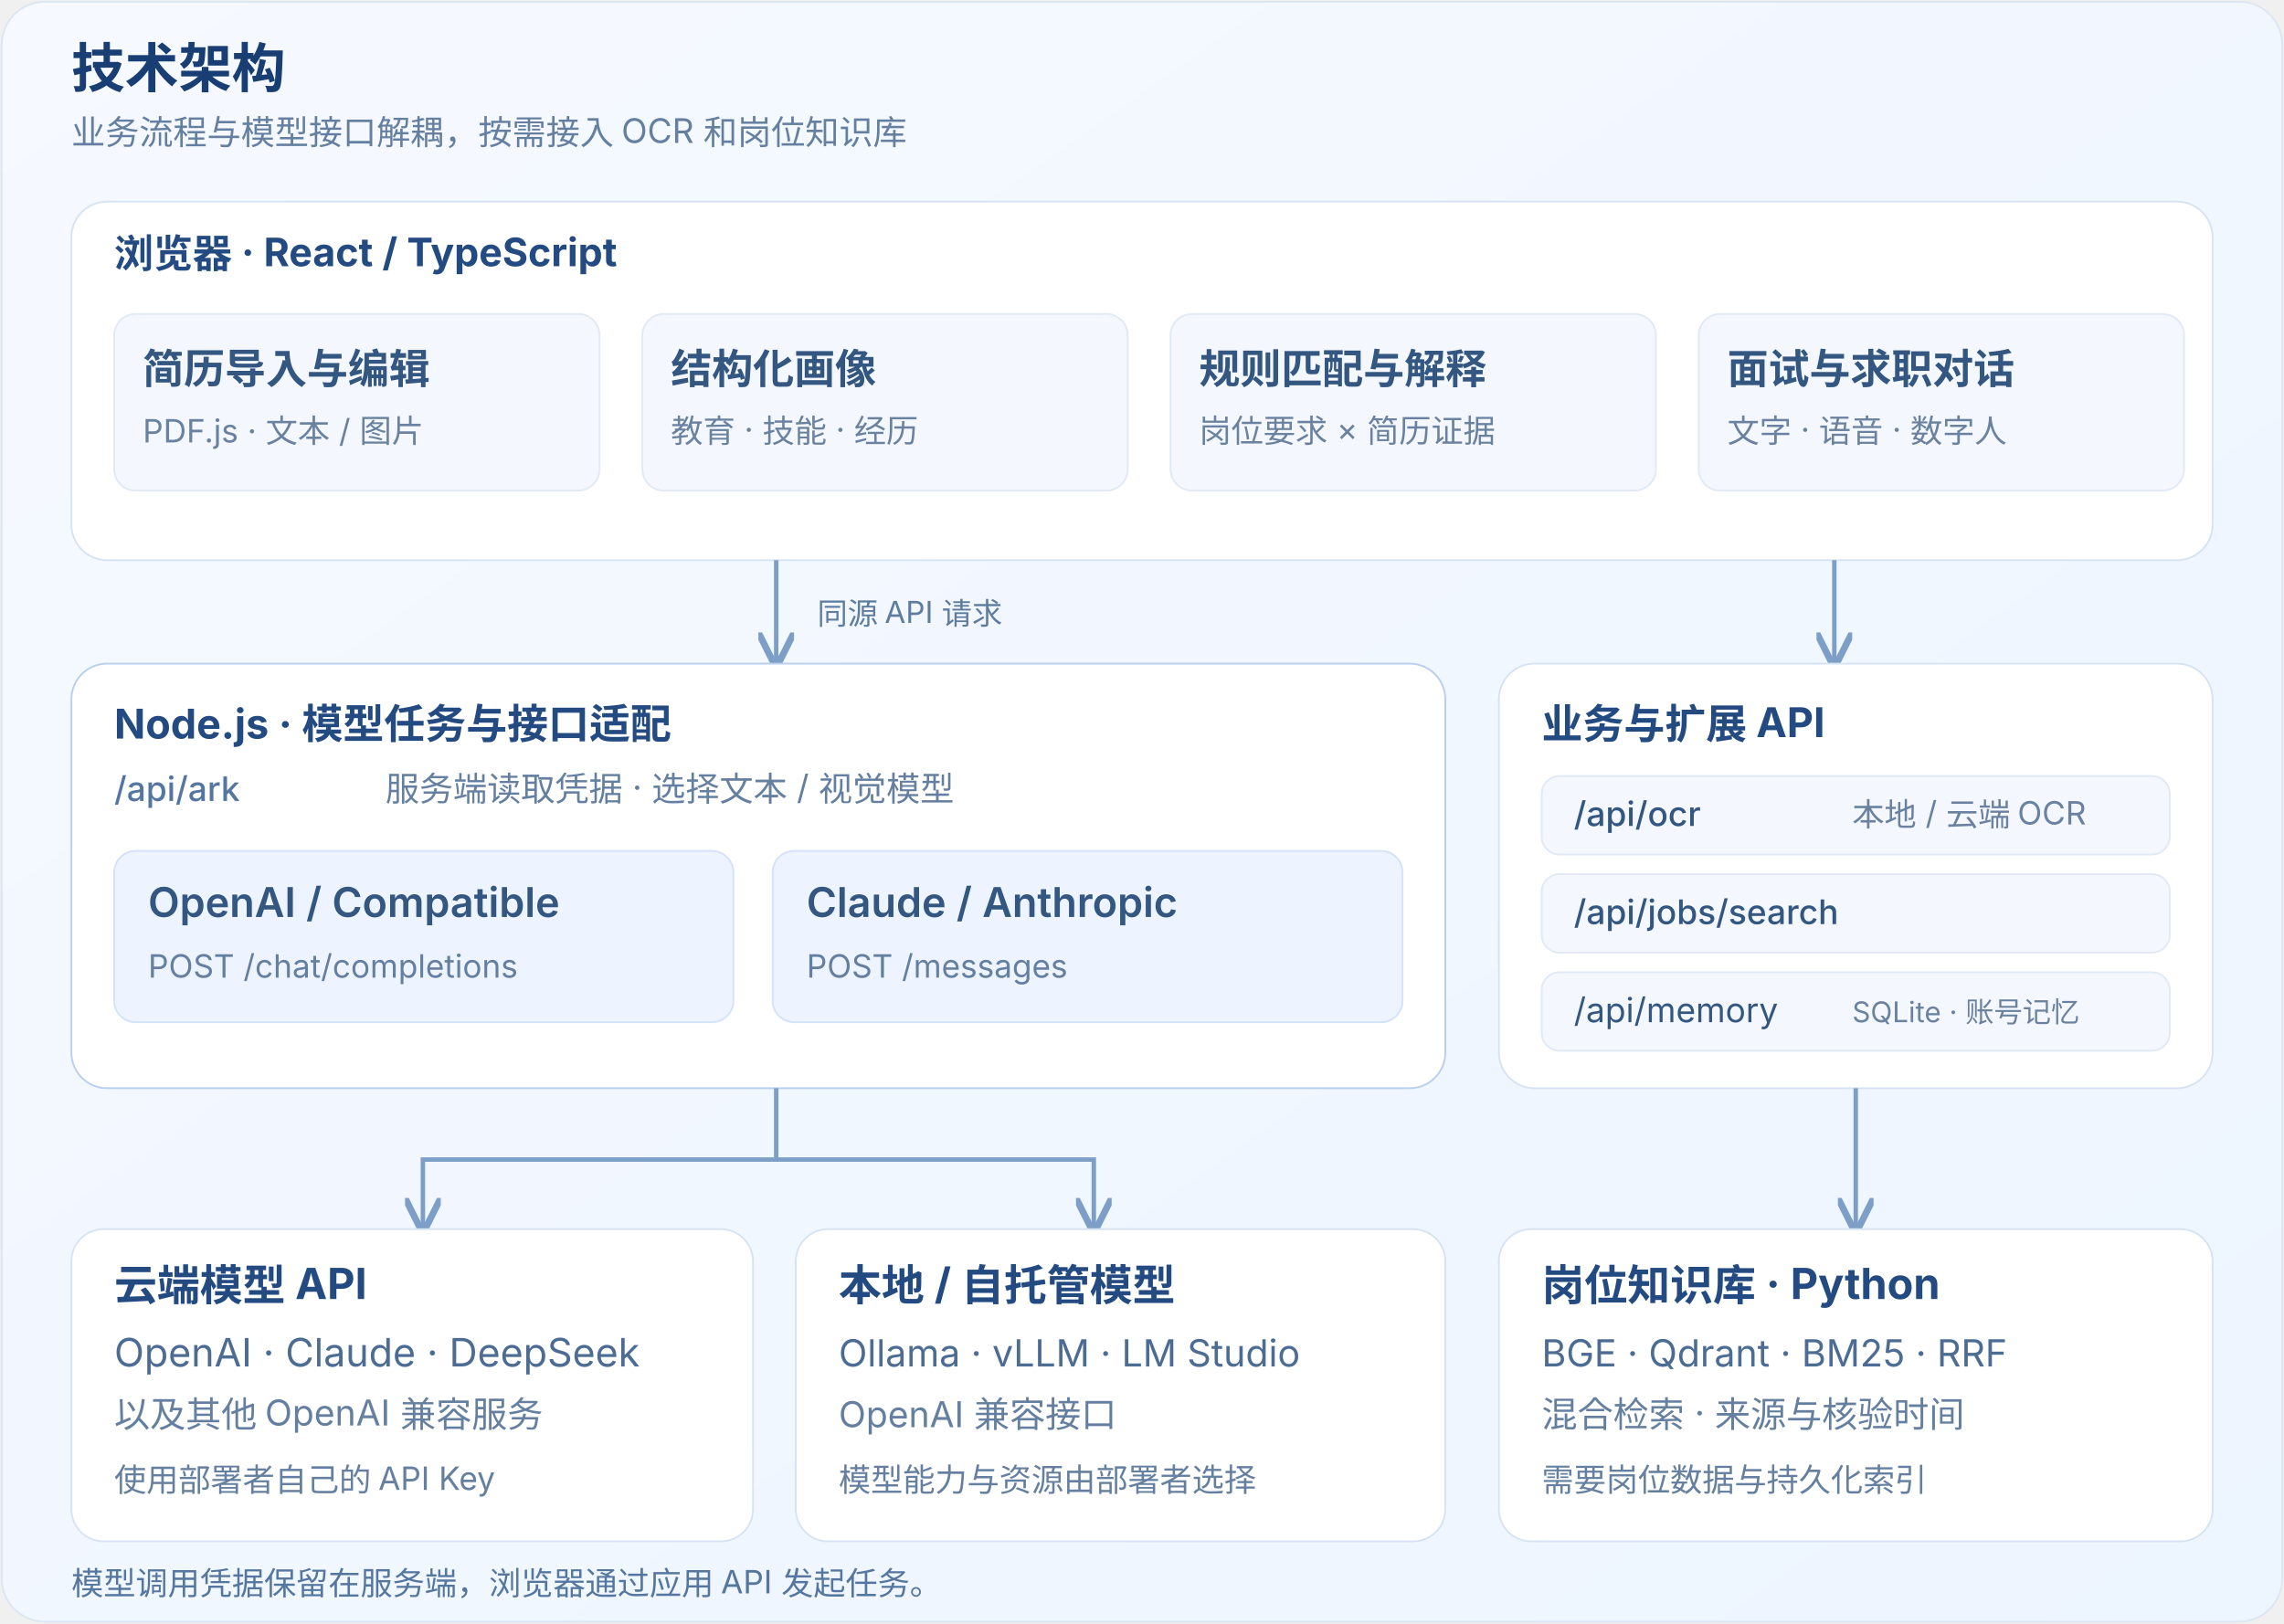
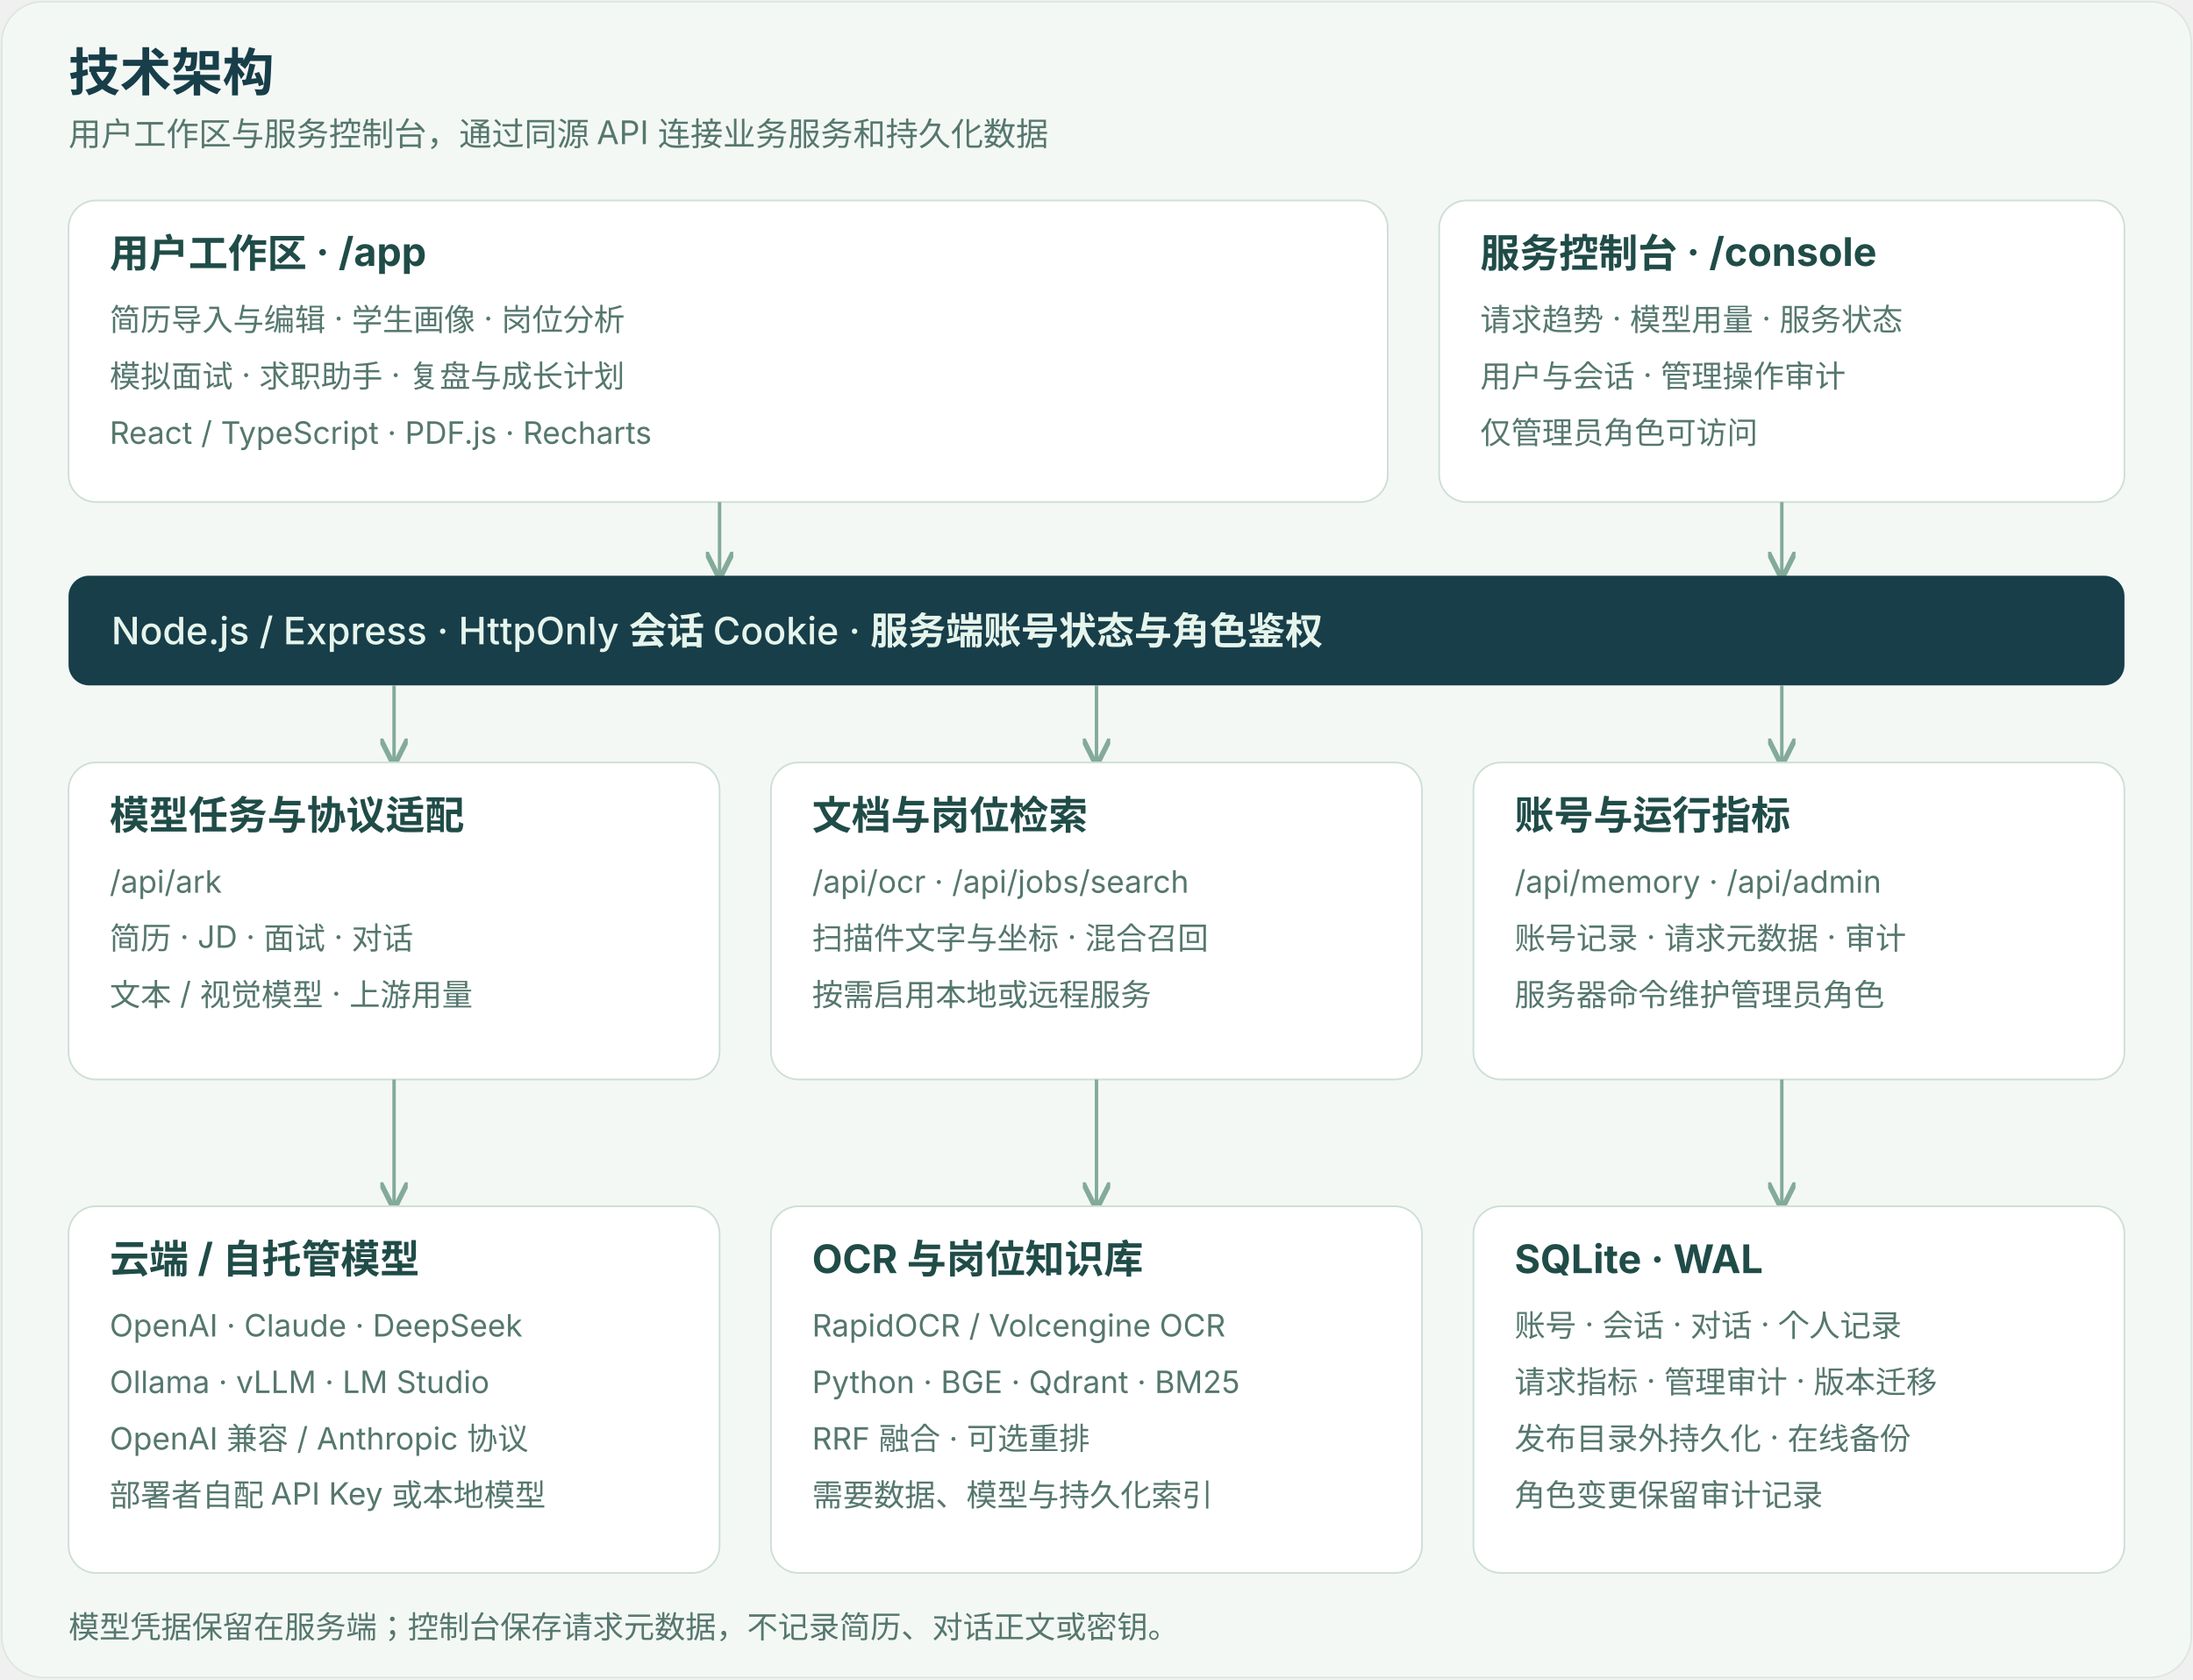
- <svg xmlns="http://www.w3.org/2000/svg" width="1280" height="910" viewBox="0 0 1280 910" role="img" aria-labelledby="title desc">
+ <svg xmlns="http://www.w3.org/2000/svg" width="1280" height="980" viewBox="0 0 1280 980" role="img" aria-labelledby="title">
  <defs>
-     <linearGradient id="bg" x2="1" y2="1">
-       <stop stop-color="#f6f9ff" />
-       <stop offset="1" stop-color="#edf5ff" />
-     </linearGradient>
-     <linearGradient id="blue" x2="1" y2="1">
-       <stop stop-color="#2356c7" />
-       <stop offset="1" stop-color="#4486ef" />
-     </linearGradient>
    <marker id="arrow" markerWidth="8" markerHeight="8" refX="7" refY="4" orient="auto">
-       <path d="M0 0L8 4L0 8" fill="none" stroke="#7d9fc7" stroke-width="1.5" />
+       <path d="M0 0L8 4L0 8" fill="none" stroke="#83aa9b" stroke-width="1.5" />
    </marker>
-     <filter id="shadow" x="-30%" y="-30%" width="160%" height="180%">
-       <feDropShadow dy="8" stdDeviation="12" flood-color="#2d5284" flood-opacity=".1" />
-     </filter>
  </defs>
-   <g font-family="-apple-system,BlinkMacSystemFont,'Segoe UI','PingFang SC','Microsoft YaHei',sans-serif">
-     <rect x="1" y="1" width="1278" height="908" rx="24" fill="url(#bg)" stroke="#dce6f2" />
-     <text x="40" y="49" font-size="30" fill="#183e74" font-weight="650">技术架构</text>
-     <text x="40" y="81" font-size="19" fill="#647f9f" font-weight="400">业务流程与模型接口解耦，按需接入 OCR 和岗位知识库</text>
-     <rect x="40" y="113" width="1200" height="201" rx="20" fill="#fff" stroke="#d7e3f2" />
-     <text x="64" y="150" font-size="22" fill="#244b81" font-weight="650">浏览器 · React / TypeScript</text>
-     <rect x="64" y="176" width="272" height="99" rx="12" fill="#f4f8fe" stroke="#e1e9f5" />
-     <text x="80" y="215" font-size="23" fill="#335780" font-weight="600">简历导入与编辑</text>
-     <text x="80" y="248" font-size="18" fill="#6a829f" font-weight="400">PDF.js · 文本 / 图片</text>
-     <rect x="360" y="176" width="272" height="99" rx="12" fill="#f4f8fe" stroke="#e1e9f5" />
-     <text x="376" y="215" font-size="23" fill="#335780" font-weight="600">结构化画像</text>
-     <text x="376" y="248" font-size="18" fill="#6a829f" font-weight="400">教育 · 技能 · 经历</text>
-     <rect x="656" y="176" width="272" height="99" rx="12" fill="#f4f8fe" stroke="#e1e9f5" />
-     <text x="672" y="215" font-size="23" fill="#335780" font-weight="600">规则匹配与解释</text>
-     <text x="672" y="248" font-size="18" fill="#6a829f" font-weight="400">岗位要求 × 简历证据</text>
-     <rect x="952" y="176" width="272" height="99" rx="12" fill="#f4f8fe" stroke="#e1e9f5" />
-     <text x="968" y="215" font-size="23" fill="#335780" font-weight="600">面试与求职对话</text>
-     <text x="968" y="248" font-size="18" fill="#6a829f" font-weight="400">文字 · 语音 · 数字人</text>
-     <path d="M435 314V372" fill="none" stroke="#7d9fc7" stroke-width="2.5" marker-end="url(#arrow)" />
-     <path d="M1028 314V372" fill="none" stroke="#7d9fc7" stroke-width="2.5" marker-end="url(#arrow)" />
-     <text x="458" y="350" font-size="17" fill="#5e7c9e" font-weight="400">同源 API 请求</text>
-     <rect x="40" y="372" width="770" height="238" rx="20" fill="#fff" stroke="#b9cff0" />
-     <text x="64" y="414" font-size="23" fill="#244b81" font-weight="650">Node.js · 模型任务与接口适配</text>
-     <text x="64" y="449" font-size="19" fill="#5476a1" font-weight="500">/api/ark</text>
-     <text x="216" y="449" font-size="19" fill="#647f9f" font-weight="400">服务端读取凭据 · 选择文本 / 视觉模型</text>
-     <rect x="64" y="477" width="347" height="96" rx="12" fill="#edf4ff" stroke="#d3e2fa" />
-     <text x="83" y="514" font-size="23" fill="#335780" font-weight="600">OpenAI / Compatible</text>
-     <text x="83" y="548" font-size="18" fill="#647f9f" font-weight="400">POST /chat/completions</text>
-     <rect x="433" y="477" width="353" height="96" rx="12" fill="#edf4ff" stroke="#d3e2fa" />
-     <text x="452" y="514" font-size="23" fill="#335780" font-weight="600">Claude / Anthropic</text>
-     <text x="452" y="548" font-size="18" fill="#647f9f" font-weight="400">POST /messages</text>
-     <rect x="840" y="372" width="400" height="238" rx="20" fill="#fff" stroke="#d7e3f2" />
-     <text x="864" y="414" font-size="23" fill="#244b81" font-weight="650">业务与扩展 API</text>
-     <rect x="864" y="435" width="352" height="44" rx="10" fill="#f4f8fe" stroke="#e1e9f5" />
-     <text x="882" y="463" font-size="19" fill="#335780" font-weight="500">/api/ocr</text>
-     <text x="1038" y="463" font-size="18" fill="#6a829f" font-weight="400">本地 / 云端 OCR</text>
-     <rect x="864" y="490" width="352" height="44" rx="10" fill="#f4f8fe" stroke="#e1e9f5" />
-     <text x="882" y="518" font-size="19" fill="#335780" font-weight="500">/api/jobs/search</text>
-     <rect x="864" y="545" width="352" height="44" rx="10" fill="#f4f8fe" stroke="#e1e9f5" />
-     <text x="882" y="573" font-size="19" fill="#335780">/api/memory</text>
-     <text x="1038" y="573" font-size="16" fill="#6a829f">SQLite · 账号记忆</text>
-     <path d="M435 610V650H237V689" fill="none" stroke="#7d9fc7" stroke-width="2.5" marker-end="url(#arrow)" />
-     <path d="M435 650H613V689" fill="none" stroke="#7d9fc7" stroke-width="2.5" marker-end="url(#arrow)" />
-     <path d="M1040 610V689" fill="none" stroke="#7d9fc7" stroke-width="2.5" marker-end="url(#arrow)" />
-     <rect x="40" y="689" width="382" height="175" rx="18" fill="#fff" stroke="#d7e3f2" />
-     <text x="64" y="729" font-size="24" fill="#244b81" font-weight="650">云端模型 API</text>
-     <text x="64" y="766" font-size="22" fill="#4c6c94" font-weight="400">OpenAI · Claude · DeepSeek</text>
-     <text x="64" y="800" font-size="20" fill="#647f9f" font-weight="400">以及其他 OpenAI 兼容服务</text>
-     <text x="64" y="836" font-size="18" fill="#647f9f" font-weight="400">使用部署者自己的 API Key</text>
-     <rect x="446" y="689" width="364" height="175" rx="18" fill="#fff" stroke="#d7e3f2" />
-     <text x="470" y="729" font-size="24" fill="#244b81" font-weight="650">本地 / 自托管模型</text>
-     <text x="470" y="766" font-size="21" fill="#4c6c94" font-weight="400">Ollama · vLLM · LM Studio</text>
-     <text x="470" y="800" font-size="20" fill="#647f9f" font-weight="400">OpenAI 兼容接口</text>
-     <text x="470" y="836" font-size="18" fill="#647f9f" font-weight="400">模型能力与资源由部署者选择</text>
-     <rect x="840" y="689" width="400" height="175" rx="18" fill="#fff" stroke="#d7e3f2" />
-     <text x="864" y="729" font-size="24" fill="#244b81" font-weight="650">岗位知识库 · Python</text>
-     <text x="864" y="766" font-size="21" fill="#4c6c94" font-weight="400">BGE · Qdrant · BM25 · RRF</text>
-     <text x="864" y="800" font-size="20" fill="#647f9f" font-weight="400">混合检索 · 来源与核验时间</text>
-     <text x="864" y="836" font-size="18" fill="#647f9f" font-weight="400">需要岗位数据与持久化索引</text>
-     <text x="40" y="894" font-size="18" fill="#55779f" font-weight="400">模型调用凭据保留在服务端，浏览器通过应用 API 发起任务。</text>
+   <g font-family="-apple-system,BlinkMacSystemFont,Segoe UI,PingFang SC,Microsoft YaHei,sans-serif">
+     <rect x="1" y="1" width="1278" height="978" rx="24" fill="#f4f8f5" stroke="#dce8df" />
+     <text x="40" y="53" font-size="30" fill="#173e49" font-weight="650">技术架构</text>
+     <text x="40" y="85" font-size="19" fill="#55776e" font-weight="400">用户工作区与服务控制台，通过同源 API 连接业务服务和持久化数据</text>
+     <rect x="40" y="117" width="770" height="176" rx="16" fill="#fff" stroke="#cedfd6" />
+     <text x="64" y="156" font-size="23" fill="#204c48" font-weight="650">用户工作区 · /app</text>
+     <text x="64" y="193" font-size="18" fill="#55776e" font-weight="400">简历导入与编辑 · 学生画像 · 岗位分析</text>
+     <text x="64" y="226" font-size="18" fill="#55776e" font-weight="400">模拟面试 · 求职助手 · 复盘与成长计划</text>
+     <text x="64" y="259" font-size="18" fill="#55776e" font-weight="400">React / TypeScript · PDF.js · Recharts</text>
+     <rect x="840" y="117" width="400" height="176" rx="16" fill="#fff" stroke="#cedfd6" />
+     <text x="864" y="156" font-size="23" fill="#204c48" font-weight="650">服务控制台 · /console</text>
+     <text x="864" y="193" font-size="18" fill="#55776e" font-weight="400">请求趋势 · 模型用量 · 服务状态</text>
+     <text x="864" y="226" font-size="18" fill="#55776e" font-weight="400">用户与会话 · 管理操作审计</text>
+     <text x="864" y="259" font-size="18" fill="#55776e" font-weight="400">仅管理员角色可访问</text>
+     <path d="M420 293V336" stroke="#83aa9b" stroke-width="2" marker-end="url(#arrow)" />
+     <path d="M1040 293V336" stroke="#83aa9b" stroke-width="2" marker-end="url(#arrow)" />
+     <rect x="40" y="336" width="1200" height="64" rx="12" fill="#173e49" />
+     <text x="65" y="376" font-size="22" fill="#e6f5ec" font-weight="550">Node.js / Express · HttpOnly 会话 Cookie · 服务端账号状态与角色鉴权</text>
+     <path d="M230 400V445" stroke="#83aa9b" stroke-width="2" marker-end="url(#arrow)" />
+     <path d="M640 400V445" stroke="#83aa9b" stroke-width="2" marker-end="url(#arrow)" />
+     <path d="M1040 400V445" stroke="#83aa9b" stroke-width="2" marker-end="url(#arrow)" />
+     <rect x="40" y="445" width="380" height="185" rx="16" fill="#fff" stroke="#cedfd6" />
+     <text x="64" y="484" font-size="23" fill="#204c48" font-weight="650">模型任务与协议适配</text>
+     <text x="64" y="521" font-size="18" fill="#55776e" font-weight="400">/api/ark</text>
+     <text x="64" y="554" font-size="18" fill="#55776e" font-weight="400">简历 · JD · 面试 · 对话</text>
+     <text x="64" y="587" font-size="18" fill="#55776e" font-weight="400">文本 / 视觉模型 · 上游用量</text>
+     <rect x="450" y="445" width="380" height="185" rx="16" fill="#fff" stroke="#cedfd6" />
+     <text x="474" y="484" font-size="23" fill="#204c48" font-weight="650">文档与岗位检索</text>
+     <text x="474" y="521" font-size="18" fill="#55776e" font-weight="400">/api/ocr · /api/jobs/search</text>
+     <text x="474" y="554" font-size="18" fill="#55776e" font-weight="400">扫描件文字与坐标 · 混合召回</text>
+     <text x="474" y="587" font-size="18" fill="#55776e" font-weight="400">按需启用本地或远程服务</text>
+     <rect x="860" y="445" width="380" height="185" rx="16" fill="#fff" stroke="#cedfd6" />
+     <text x="884" y="484" font-size="23" fill="#204c48" font-weight="650">账号与运行指标</text>
+     <text x="884" y="521" font-size="18" fill="#55776e" font-weight="400">/api/memory · /api/admin</text>
+     <text x="884" y="554" font-size="18" fill="#55776e" font-weight="400">账号记录 · 请求元数据 · 审计</text>
+     <text x="884" y="587" font-size="18" fill="#55776e" font-weight="400">服务器命令维护管理员角色</text>
+     <path d="M230 630V704" stroke="#83aa9b" stroke-width="2" marker-end="url(#arrow)" />
+     <path d="M640 630V704" stroke="#83aa9b" stroke-width="2" marker-end="url(#arrow)" />
+     <path d="M1040 630V704" stroke="#83aa9b" stroke-width="2" marker-end="url(#arrow)" />
+     <rect x="40" y="704" width="380" height="214" rx="16" fill="#fff" stroke="#cedfd6" />
+     <text x="64" y="743" font-size="23" fill="#204c48" font-weight="650">云端 / 自托管模型</text>
+     <text x="64" y="780" font-size="18" fill="#55776e" font-weight="400">OpenAI · Claude · DeepSeek</text>
+     <text x="64" y="813" font-size="18" fill="#55776e" font-weight="400">Ollama · vLLM · LM Studio</text>
+     <text x="64" y="846" font-size="18" fill="#55776e" font-weight="400">OpenAI 兼容 / Anthropic 协议</text>
+     <text x="64" y="879" font-size="18" fill="#55776e" font-weight="400">部署者自配 API Key 或本地模型</text>
+     <rect x="450" y="704" width="380" height="214" rx="16" fill="#fff" stroke="#cedfd6" />
+     <text x="474" y="743" font-size="23" fill="#204c48" font-weight="650">OCR 与岗位知识库</text>
+     <text x="474" y="780" font-size="18" fill="#55776e" font-weight="400">RapidOCR / Volcengine OCR</text>
+     <text x="474" y="813" font-size="18" fill="#55776e" font-weight="400">Python · BGE · Qdrant · BM25</text>
+     <text x="474" y="846" font-size="18" fill="#55776e" font-weight="400">RRF 融合 · 可选重排</text>
+     <text x="474" y="879" font-size="18" fill="#55776e" font-weight="400">需要数据、模型与持久化索引</text>
+     <rect x="860" y="704" width="380" height="214" rx="16" fill="#fff" stroke="#cedfd6" />
+     <text x="884" y="743" font-size="23" fill="#204c48" font-weight="650">SQLite · WAL</text>
+     <text x="884" y="780" font-size="18" fill="#55776e" font-weight="400">账号 · 会话 · 对话 · 个人记录</text>
+     <text x="884" y="813" font-size="18" fill="#55776e" font-weight="400">请求指标 · 管理审计 · 版本迁移</text>
+     <text x="884" y="846" font-size="18" fill="#55776e" font-weight="400">发布目录外持久化 · 在线备份</text>
+     <text x="884" y="879" font-size="18" fill="#55776e" font-weight="400">角色变更保留审计记录</text>
+     <text x="40" y="956" font-size="18" fill="#55776e" font-weight="400">模型凭据保留在服务端；控制台保存请求元数据，不记录简历、对话正文或密钥。</text>
  </g>
</svg>
